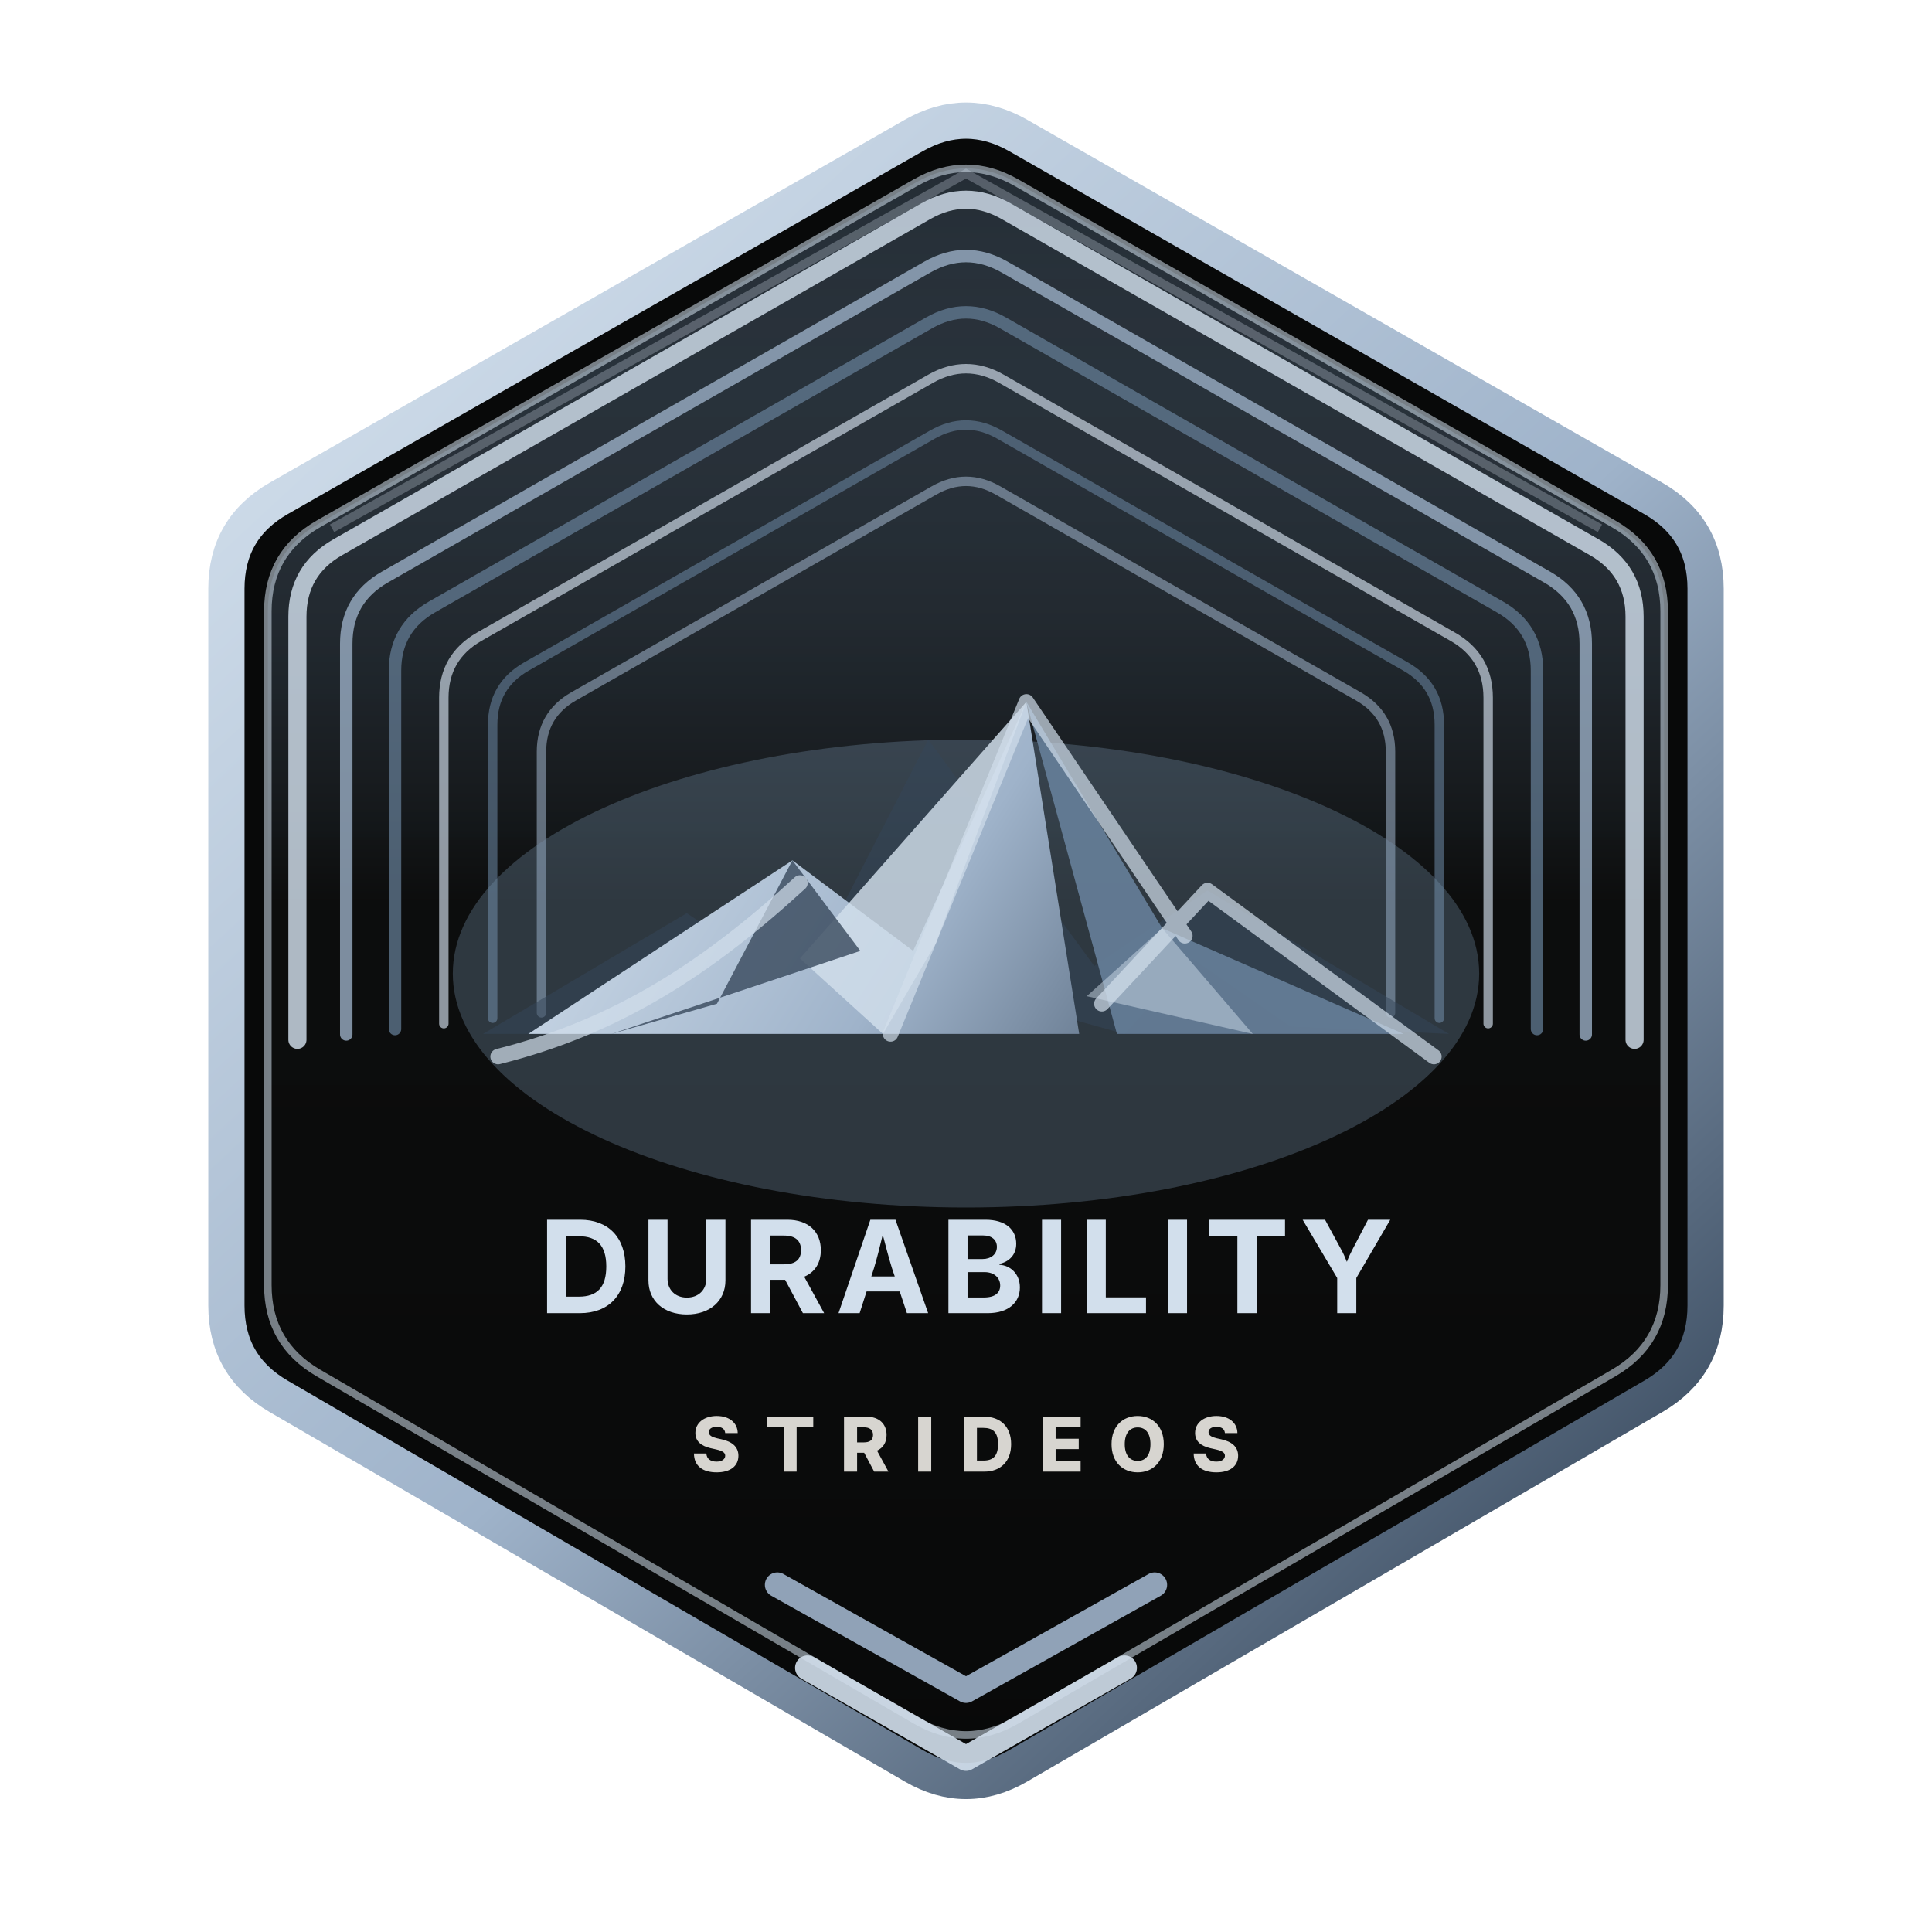
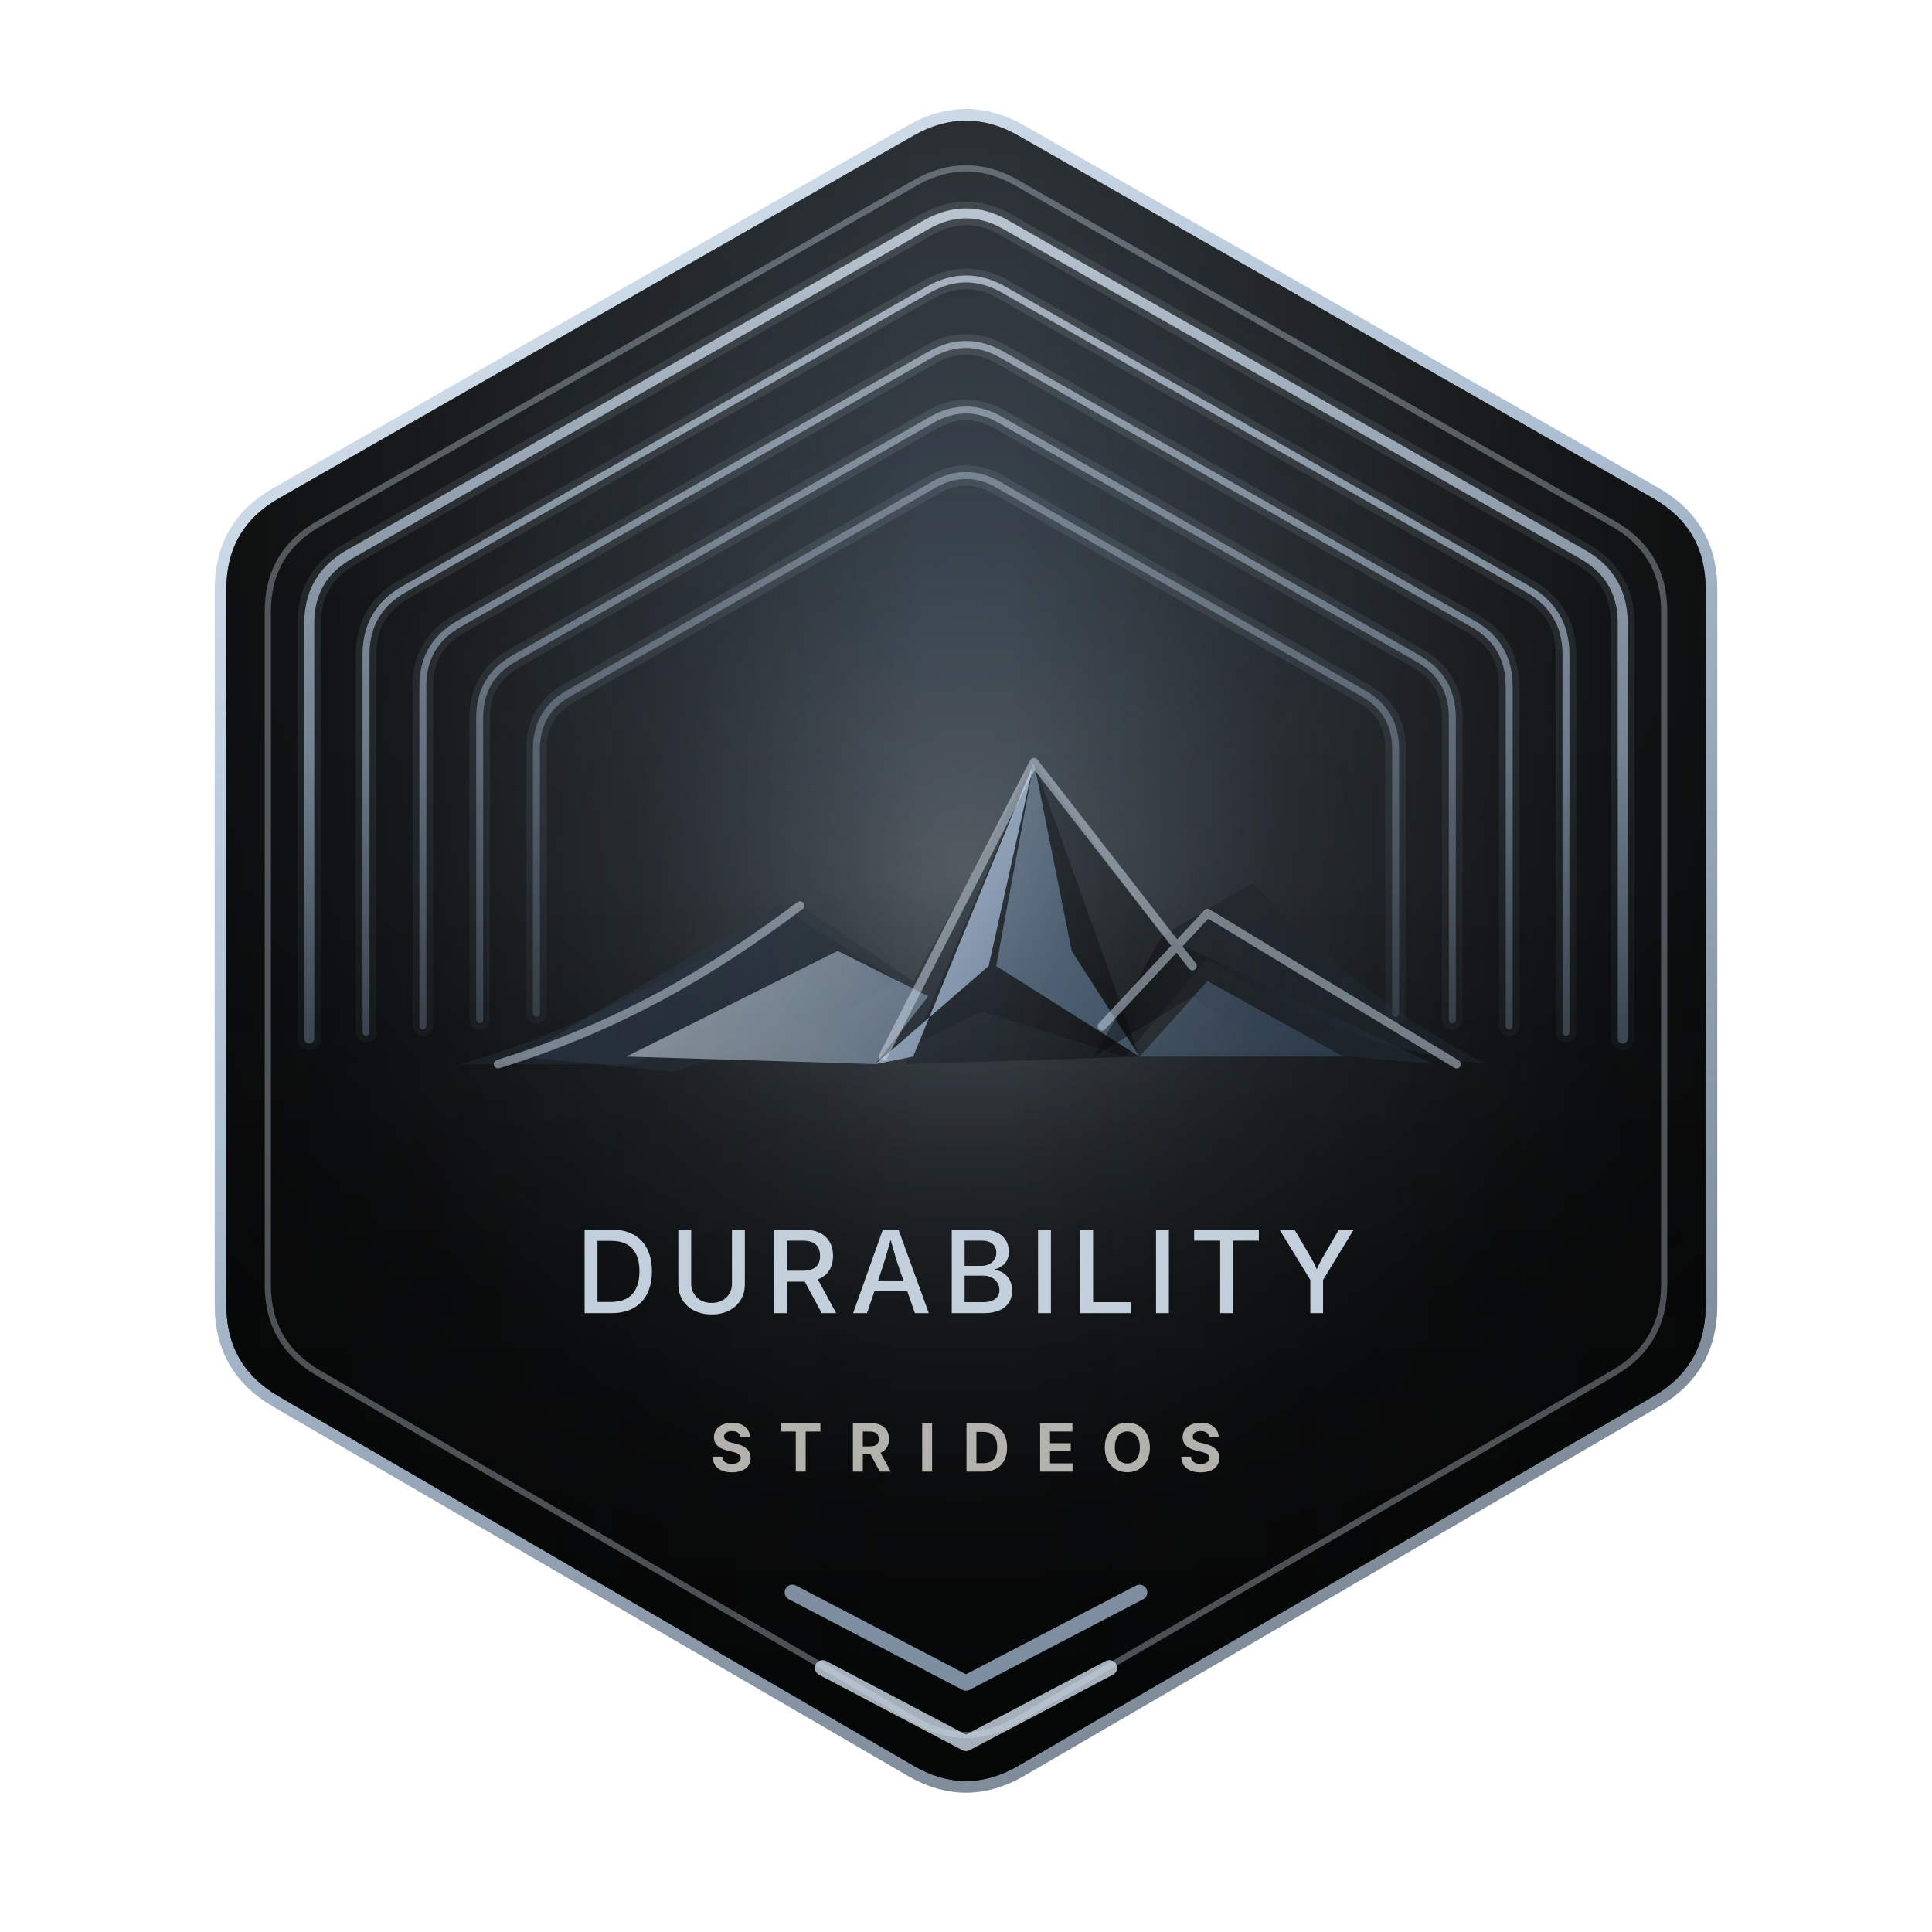
<svg xmlns="http://www.w3.org/2000/svg" width="256" height="256" viewBox="0 0 256 256" fill="none" role="img" aria-label="Durability run level. Unlocked.">
  <defs>
-     <linearGradient id="run-level-durability-unlocked-edge" x1="42" y1="34" x2="214" y2="220" gradientUnits="userSpaceOnUse">
-       <stop offset="0" stop-color="#D2DFEC" />
-       <stop offset="0.54" stop-color="#9FB3CA" />
-       <stop offset="1" stop-color="#344559" />
+     <clipPath id="run-level-durability-unlocked-clip">
+       <path d="M121.05 17.97 Q128.00 14.00 134.95 17.97 L219.05 66.03 Q226.00 70.00 226.00 78.00 L226.00 173.00 Q226.00 181.00 219.08 185.02 L134.92 233.98 Q128.00 238.00 121.08 233.98 L36.92 185.02 Q30.00 181.00 30.00 173.00 L30.00 78.00 Q30.00 70.00 36.95 66.03 Z" />
+     </clipPath>
+     <linearGradient id="run-level-durability-unlocked-edge" x1="70" y1="20" x2="188" y2="233" gradientUnits="userSpaceOnUse">
+       <stop offset="0" stop-color="#D2DFEC" stop-opacity="0.96" />
+       <stop offset="0.42" stop-color="#9FB3CA" stop-opacity="0.9" />
+       <stop offset="1" stop-color="#344559" stop-opacity="0.68" />
    </linearGradient>
    <linearGradient id="run-level-durability-unlocked-interior" x1="128" y1="24" x2="128" y2="231" gradientUnits="userSpaceOnUse">
-       <stop offset="0" stop-color="#657E98" stop-opacity="0.34" />
-       <stop offset="0.46" stop-color="#0D0E0E" stop-opacity="0.96" />
-       <stop offset="1" stop-color="#080909" stop-opacity="1.00" />
+       <stop offset="0" stop-color="#111211" stop-opacity="1" />
+       <stop offset="0.42" stop-color="#0D0E0E" stop-opacity="1" />
+       <stop offset="1" stop-color="#050606" stop-opacity="1" />
+     </linearGradient>
+     <radialGradient id="run-level-durability-unlocked-upper-glow" cx="50%" cy="29%" r="62%">
+       <stop offset="0" stop-color="#657E98" stop-opacity="0.38" />
+       <stop offset="0.48" stop-color="#9FB3CA" stop-opacity="0.14" />
+       <stop offset="1" stop-color="#344559" stop-opacity="0" />
+     </radialGradient>
+     <radialGradient id="run-level-durability-unlocked-mountain-glow" cx="50%" cy="45%" r="33%">
+       <stop offset="0" stop-color="#D2DFEC" stop-opacity="0.24" />
+       <stop offset="0.52" stop-color="#9FB3CA" stop-opacity="0.07" />
+       <stop offset="1" stop-color="#9FB3CA" stop-opacity="0" />
+     </radialGradient>
+     <linearGradient id="run-level-durability-unlocked-lower-fade" x1="128" y1="118" x2="128" y2="238" gradientUnits="userSpaceOnUse">
+       <stop offset="0" stop-color="#050606" stop-opacity="0" />
+       <stop offset="0.62" stop-color="#050606" stop-opacity="0.33" />
+       <stop offset="1" stop-color="#050606" stop-opacity="0.52" />
+     </linearGradient>
+     <linearGradient id="run-level-durability-unlocked-left-vignette" x1="28" y1="128" x2="122" y2="128" gradientUnits="userSpaceOnUse">
+       <stop offset="0" stop-color="#050606" stop-opacity="0.58" />
+       <stop offset="1" stop-color="#050606" stop-opacity="0" />
+     </linearGradient>
+     <linearGradient id="run-level-durability-unlocked-right-vignette" x1="228" y1="128" x2="134" y2="128" gradientUnits="userSpaceOnUse">
+       <stop offset="0" stop-color="#050606" stop-opacity="0.58" />
+       <stop offset="1" stop-color="#050606" stop-opacity="0" />
    </linearGradient>
    <linearGradient id="run-level-durability-unlocked-mountain" x1="82" y1="86" x2="176" y2="146" gradientUnits="userSpaceOnUse">
-       <stop offset="0" stop-color="#D2DFEC" />
-       <stop offset="0.48" stop-color="#9FB3CA" />
-       <stop offset="1" stop-color="#344559" />
+       <stop offset="0" stop-color="#D2DFEC" stop-opacity="0.98" />
+       <stop offset="0.48" stop-color="#9FB3CA" stop-opacity="0.92" />
+       <stop offset="1" stop-color="#344559" stop-opacity="0.82" />
+     </linearGradient>
+     <linearGradient id="run-level-durability-unlocked-mountain-side" x1="104" y1="105" x2="178" y2="143" gradientUnits="userSpaceOnUse">
+       <stop offset="0" stop-color="#D2DFEC" stop-opacity="0.62" />
+       <stop offset="0.5" stop-color="#657E98" stop-opacity="0.76" />
+       <stop offset="1" stop-color="#344559" stop-opacity="0.9" />
+     </linearGradient>
+     <linearGradient id="run-level-durability-unlocked-mountain-shadow" x1="82" y1="118" x2="190" y2="145" gradientUnits="userSpaceOnUse">
+       <stop offset="0" stop-color="#344559" stop-opacity="0.44" />
+       <stop offset="0.62" stop-color="#090A0A" stop-opacity="0.62" />
+       <stop offset="1" stop-color="#344559" stop-opacity="0.36" />
+     </linearGradient>
+     <linearGradient id="run-level-durability-unlocked-ring-0" x1="128" y1="28" x2="128" y2="178" gradientUnits="userSpaceOnUse">
+       <stop offset="0" stop-color="#D2DFEC" stop-opacity="0.95" />
+       <stop offset="0.48" stop-color="#9FB3CA" stop-opacity="0.78" />
+       <stop offset="1" stop-color="#344559" stop-opacity="0.28" />
+     </linearGradient>
+     <linearGradient id="run-level-durability-unlocked-ring-1" x1="128" y1="28" x2="128" y2="178" gradientUnits="userSpaceOnUse">
+       <stop offset="0" stop-color="#D2DFEC" stop-opacity="0.95" />
+       <stop offset="0.48" stop-color="#9FB3CA" stop-opacity="0.78" />
+       <stop offset="1" stop-color="#344559" stop-opacity="0.28" />
+     </linearGradient>
+     <linearGradient id="run-level-durability-unlocked-ring-2" x1="128" y1="28" x2="128" y2="178" gradientUnits="userSpaceOnUse">
+       <stop offset="0" stop-color="#D2DFEC" stop-opacity="0.95" />
+       <stop offset="0.48" stop-color="#9FB3CA" stop-opacity="0.78" />
+       <stop offset="1" stop-color="#344559" stop-opacity="0.28" />
+     </linearGradient>
+     <linearGradient id="run-level-durability-unlocked-ring-3" x1="128" y1="28" x2="128" y2="178" gradientUnits="userSpaceOnUse">
+       <stop offset="0" stop-color="#D2DFEC" stop-opacity="0.95" />
+       <stop offset="0.48" stop-color="#9FB3CA" stop-opacity="0.78" />
+       <stop offset="1" stop-color="#344559" stop-opacity="0.28" />
+     </linearGradient>
+     <linearGradient id="run-level-durability-unlocked-ring-4" x1="128" y1="28" x2="128" y2="178" gradientUnits="userSpaceOnUse">
+       <stop offset="0" stop-color="#D2DFEC" stop-opacity="0.95" />
+       <stop offset="0.48" stop-color="#9FB3CA" stop-opacity="0.78" />
+       <stop offset="1" stop-color="#344559" stop-opacity="0.28" />
    </linearGradient>
  </defs>
-   <path d="M121.05 17.97 Q128.00 14.00 134.95 17.97 L219.05 66.03 Q226.00 70.00 226.00 78.00 L226.00 173.00 Q226.00 181.00 219.08 185.02 L134.92 233.98 Q128.00 238.00 121.08 233.98 L36.92 185.02 Q30.00 181.00 30.00 173.00 L30.00 78.00 Q30.00 70.00 36.95 66.03 Z" fill="#080909" fill-opacity="1" stroke="url(#run-level-durability-unlocked-edge)" stroke-width="4.8" stroke-linejoin="round" stroke-opacity="1" />
-   <path d="M121.27 24.23 Q128.00 20.38 134.73 24.23 L213.78 69.40 Q220.51 73.25 220.51 81.00 L220.51 170.28 Q220.51 178.03 213.81 181.93 L134.70 227.94 Q128.00 231.84 121.30 227.94 L42.19 181.93 Q35.49 178.03 35.49 170.28 L35.49 81.00 Q35.49 73.25 42.22 69.40 Z" fill="url(#run-level-durability-unlocked-interior)" fill-opacity="0.92" stroke="#D2DFEC" stroke-width="1" stroke-opacity="0.55" />
-   <path d="M44 70 L128 23 L212 70" stroke="#D2DFEC" stroke-width="1.15" stroke-opacity="0.28" />
-   <path d="M39.41 137.78 L39.41 81.71 Q39.41 75.57 44.74 72.52 L122.67 27.99 Q128.00 24.94 133.33 27.99 L211.26 72.52 Q216.59 75.57 216.59 81.71 L216.59 137.78" fill="none" stroke="#D2DFEC" stroke-width="2.4" stroke-linecap="round" stroke-linejoin="round" stroke-opacity="0.82" />
-   <path d="M45.88 137.07 L45.88 85.29 Q45.88 79.40 50.99 76.47 L122.88 35.39 Q128.00 32.47 133.12 35.39 L205.01 76.47 Q210.12 79.40 210.12 85.29 L210.12 137.07" fill="none" stroke="#9FB3CA" stroke-width="1.65" stroke-linecap="round" stroke-linejoin="round" stroke-opacity="0.77" />
-   <path d="M52.34 136.35 L52.34 88.87 Q52.34 83.22 57.25 80.42 L123.10 42.79 Q128.00 39.99 132.90 42.79 L198.75 80.42 Q203.66 83.22 203.66 88.87 L203.66 136.35" fill="none" stroke="#657E98" stroke-width="1.65" stroke-linecap="round" stroke-linejoin="round" stroke-opacity="0.72" />
-   <path d="M58.81 135.64 L58.81 92.45 Q58.81 87.05 63.50 84.37 L123.31 50.19 Q128.00 47.52 132.69 50.19 L192.50 84.37 Q197.19 87.05 197.19 92.45 L197.19 135.64" fill="none" stroke="#D2DFEC" stroke-width="1.25" stroke-linecap="round" stroke-linejoin="round" stroke-opacity="0.66" />
-   <path d="M65.28 134.92 L65.28 96.03 Q65.28 90.88 69.75 88.32 L123.53 57.60 Q128.00 55.04 132.47 57.60 L186.25 88.32 Q190.72 90.88 190.72 96.03 L190.72 134.92" fill="none" stroke="#657E98" stroke-width="1.25" stroke-linecap="round" stroke-linejoin="round" stroke-opacity="0.61" />
-   <path d="M71.75 134.21 L71.75 99.61 Q71.75 94.71 76.00 92.28 L123.74 65.00 Q128.00 62.56 132.26 65.00 L180.00 92.28 Q184.25 94.71 184.25 99.61 L184.25 134.21" fill="none" stroke="#9FB3CA" stroke-width="1.25" stroke-linecap="round" stroke-linejoin="round" stroke-opacity="0.56" />
-   <ellipse cx="128" cy="129" rx="68" ry="31" fill="#7893AE" opacity="0.32" />
-   <path d="M64 137 L91 121 L106 131 L123 98 L145 128 L160 118 L192 137 L171 136 L158 127 L149 137 L131 132 L118 137 L101 130 L83 137 Z" fill="#344559" opacity="0.52" />
-   <path d="M70 137 L105 114 L121 126 L136 93 L143 137 Z" fill="url(#run-level-durability-unlocked-mountain)" opacity="1" />
-   <path d="M136 93 L154 123 L186 137 L148 137 Z" fill="#657E98" opacity="0.92" />
-   <path d="M136 93 L124 125 L117 137 L106 127 Z" fill="#D2DFEC" opacity="0.82" />
-   <path d="M105 114 L95 133 L81 137 L114 126 Z" fill="#344559" opacity="0.78" />
-   <path d="M154 123 L166 137 L144 132 Z" fill="#D2DFEC" opacity="0.48" />
-   <path d="M66 140 C82 136 94 128 106 117 M118 137 L136 93 L157 124 M146 133 L160 118 L190 140" fill="none" stroke="#D2DFEC" stroke-width="2.05" stroke-linecap="round" stroke-linejoin="round" stroke-opacity="0.70" />
-   <text x="128" y="174" text-anchor="middle" font-family="Avenir Next, Inter, Arial, sans-serif" font-size="17" font-weight="700" letter-spacing="1.15" fill="#D2DFEC" fill-opacity="1">DURABILITY</text>
-   <text x="128" y="195" text-anchor="middle" font-family="Avenir Next, Inter, Arial, sans-serif" font-size="10" font-weight="800" letter-spacing="3.2" fill="#F3F1EB" fill-opacity="0.88">STRIDEOS</text>
-   <path d="M103 210 L128 224 L153 210" fill="none" stroke="#9FB3CA" stroke-width="3.3" stroke-linecap="round" stroke-linejoin="round" stroke-opacity="0.9" />
-   <path d="M107 221 L128 233 L149 221" fill="none" stroke="#D2DFEC" stroke-width="3.3" stroke-linecap="round" stroke-linejoin="round" stroke-opacity="0.9" />
+   <path d="M121.05 17.97 Q128.00 14.00 134.95 17.97 L219.05 66.03 Q226.00 70.00 226.00 78.00 L226.00 173.00 Q226.00 181.00 219.08 185.02 L134.92 233.98 Q128.00 238.00 121.08 233.98 L36.92 185.02 Q30.00 181.00 30.00 173.00 L30.00 78.00 Q30.00 70.00 36.95 66.03 Z" fill="#080909" fill-opacity="1" stroke="url(#run-level-durability-unlocked-edge)" stroke-width="3.1" stroke-linejoin="round" stroke-opacity="0.96" />
+   <g clip-path="url(#run-level-durability-unlocked-clip)">
+     <rect x="0" y="0" width="256" height="256" fill="url(#run-level-durability-unlocked-interior)" fill-opacity="1" />
+     <rect x="0" y="0" width="256" height="256" fill="#050606" fill-opacity="0" />
+     <rect x="0" y="0" width="256" height="256" fill="url(#run-level-durability-unlocked-upper-glow)" />
+     <rect x="0" y="0" width="256" height="256" fill="url(#run-level-durability-unlocked-mountain-glow)" />
+     <rect x="0" y="0" width="256" height="256" fill="url(#run-level-durability-unlocked-left-vignette)" />
+     <rect x="0" y="0" width="256" height="256" fill="url(#run-level-durability-unlocked-right-vignette)" />
+     <rect x="0" y="0" width="256" height="256" fill="url(#run-level-durability-unlocked-lower-fade)" />
+   </g>
+   <path d="M121.27 24.23 Q128.00 20.38 134.73 24.23 L213.78 69.40 Q220.51 73.25 220.51 81.00 L220.51 170.28 Q220.51 178.03 213.81 181.93 L134.70 227.94 Q128.00 231.84 121.30 227.94 L42.19 181.93 Q35.49 178.03 35.49 170.28 L35.49 81.00 Q35.49 73.25 42.22 69.40 Z" fill="none" stroke="#D2DFEC" stroke-width="0.82" stroke-opacity="0.34" />
+   <path d="M40.98 137.61 L40.98 82.58 Q40.98 76.50 46.25 73.48 L122.72 29.78 Q128.00 26.77 133.28 29.78 L209.75 73.48 Q215.02 76.50 215.02 82.58 L215.02 137.61" fill="none" stroke="url(#run-level-durability-unlocked-ring-0)" stroke-width="3.12" stroke-linecap="round" stroke-linejoin="round" stroke-opacity="0.13" />
+   <path d="M40.98 137.61 L40.98 82.58 Q40.98 76.50 46.25 73.48 L122.72 29.78 Q128.00 26.77 133.28 29.78 L209.75 73.48 Q215.02 76.50 215.02 82.58 L215.02 137.61" fill="none" stroke="url(#run-level-durability-unlocked-ring-0)" stroke-width="1.32" stroke-linecap="round" stroke-linejoin="round" stroke-opacity="0.86" />
+   <path d="M48.50 136.78 L48.50 86.74 Q48.50 80.95 53.53 78.08 L122.97 38.40 Q128.00 35.52 133.03 38.40 L202.47 78.08 Q207.50 80.95 207.50 86.74 L207.50 136.78" fill="none" stroke="url(#run-level-durability-unlocked-ring-1)" stroke-width="2.72" stroke-linecap="round" stroke-linejoin="round" stroke-opacity="0.13" />
+   <path d="M48.50 136.78 L48.50 86.74 Q48.50 80.95 53.53 78.08 L122.97 38.40 Q128.00 35.52 133.03 38.40 L202.47 78.08 Q207.50 80.95 207.50 86.74 L207.50 136.78" fill="none" stroke="url(#run-level-durability-unlocked-ring-1)" stroke-width="0.92" stroke-linecap="round" stroke-linejoin="round" stroke-opacity="0.77" />
+   <path d="M56.03 135.95 L56.03 90.91 Q56.03 85.40 60.81 82.67 L123.22 47.01 Q128.00 44.28 132.78 47.01 L195.19 82.67 Q199.97 85.40 199.97 90.91 L199.97 135.95" fill="none" stroke="url(#run-level-durability-unlocked-ring-2)" stroke-width="2.72" stroke-linecap="round" stroke-linejoin="round" stroke-opacity="0.13" />
+   <path d="M56.03 135.95 L56.03 90.91 Q56.03 85.40 60.81 82.67 L123.22 47.01 Q128.00 44.28 132.78 47.01 L195.19 82.67 Q199.97 85.40 199.97 90.91 L199.97 135.95" fill="none" stroke="url(#run-level-durability-unlocked-ring-2)" stroke-width="0.92" stroke-linecap="round" stroke-linejoin="round" stroke-opacity="0.68" />
+   <path d="M63.56 135.12 L63.56 95.08 Q63.56 89.86 68.08 87.27 L123.47 55.62 Q128.00 53.03 132.53 55.62 L187.92 87.27 Q192.44 89.86 192.44 95.08 L192.44 135.12" fill="none" stroke="url(#run-level-durability-unlocked-ring-3)" stroke-width="2.72" stroke-linecap="round" stroke-linejoin="round" stroke-opacity="0.13" />
+   <path d="M63.56 135.12 L63.56 95.08 Q63.56 89.86 68.08 87.27 L123.47 55.62 Q128.00 53.03 132.53 55.62 L187.92 87.27 Q192.44 89.86 192.44 95.08 L192.44 135.12" fill="none" stroke="url(#run-level-durability-unlocked-ring-3)" stroke-width="0.92" stroke-linecap="round" stroke-linejoin="round" stroke-opacity="0.59" />
+   <path d="M71.08 134.28 L71.08 99.24 Q71.08 94.31 75.36 91.87 L123.72 64.23 Q128.00 61.79 132.28 64.23 L180.64 91.87 Q184.92 94.31 184.92 99.24 L184.92 134.28" fill="none" stroke="url(#run-level-durability-unlocked-ring-4)" stroke-width="2.72" stroke-linecap="round" stroke-linejoin="round" stroke-opacity="0.13" />
+   <path d="M71.08 134.28 L71.08 99.24 Q71.08 94.31 75.36 91.87 L123.72 64.23 Q128.00 61.79 132.28 64.23 L180.64 91.87 Q184.92 94.31 184.92 99.24 L184.92 134.28" fill="none" stroke="url(#run-level-durability-unlocked-ring-4)" stroke-width="0.92" stroke-linecap="round" stroke-linejoin="round" stroke-opacity="0.50" />
+   <path d="M61 141 C79 136 92 127 106 120 L121 130 L137 101 L154 124 L166 117 C176 128 187 136 197 141 C180 139 169 133 160 127 L149 140 L130 134 L116 141 L101 132 L84 141 Z" fill="url(#run-level-durability-unlocked-mountain-shadow)" opacity="0.57" />
+   <path d="M69 140 L103 120 L119 130 L107 137 L89 142 Z" fill="url(#run-level-durability-unlocked-mountain-shadow)" opacity="0.69" />
+   <path d="M83 140 L111 126 L123 132 L116 141 Z" fill="url(#run-level-durability-unlocked-mountain-side)" opacity="0.86" />
+   <path d="M120 141 L137 101 L151 140 Z" fill="url(#run-level-durability-unlocked-mountain-shadow)" opacity="0.76" />
+   <path d="M121 140 L137 101 L131 128 L116 141 Z" fill="url(#run-level-durability-unlocked-mountain)" opacity="0.98" />
+   <path d="M137 101 L142 126 L151 140 L132 128 Z" fill="url(#run-level-durability-unlocked-mountain-side)" opacity="0.88" />
+   <path d="M145 140 L154 124 L190 141 L168 139 L158 132 Z" fill="url(#run-level-durability-unlocked-mountain-shadow)" opacity="0.73" />
+   <path d="M151 140 L160 130 L178 140 Z" fill="url(#run-level-durability-unlocked-mountain-side)" opacity="0.71" />
+   <path d="M66 141 C82 136 94 129 106 120 M117 140 L137 101 L158 128 M146 136 L160 121 L193 141" fill="none" stroke="#D2DFEC" stroke-width="1.15" stroke-linecap="round" stroke-linejoin="round" stroke-opacity="0.49" />
+   <text x="128" y="174" text-anchor="middle" font-family="Avenir Next, Inter, Arial, sans-serif" font-size="15.2" font-weight="500" letter-spacing="1.45" fill="#D2DFEC" fill-opacity="0.92">DURABILITY</text>
+   <text x="128" y="195" text-anchor="middle" font-family="Avenir Next, Inter, Arial, sans-serif" font-size="8.8" font-weight="700" letter-spacing="3.4" fill="#F3F1EB" fill-opacity="0.72">STRIDEOS</text>
+   <path d="M105 211 L128 223 L151 211" fill="none" stroke="#9FB3CA" stroke-width="2.05" stroke-linecap="round" stroke-linejoin="round" stroke-opacity="0.78" />
+   <path d="M109 221 L128 231 L147 221" fill="none" stroke="#D2DFEC" stroke-width="2.05" stroke-linecap="round" stroke-linejoin="round" stroke-opacity="0.78" />
</svg>
